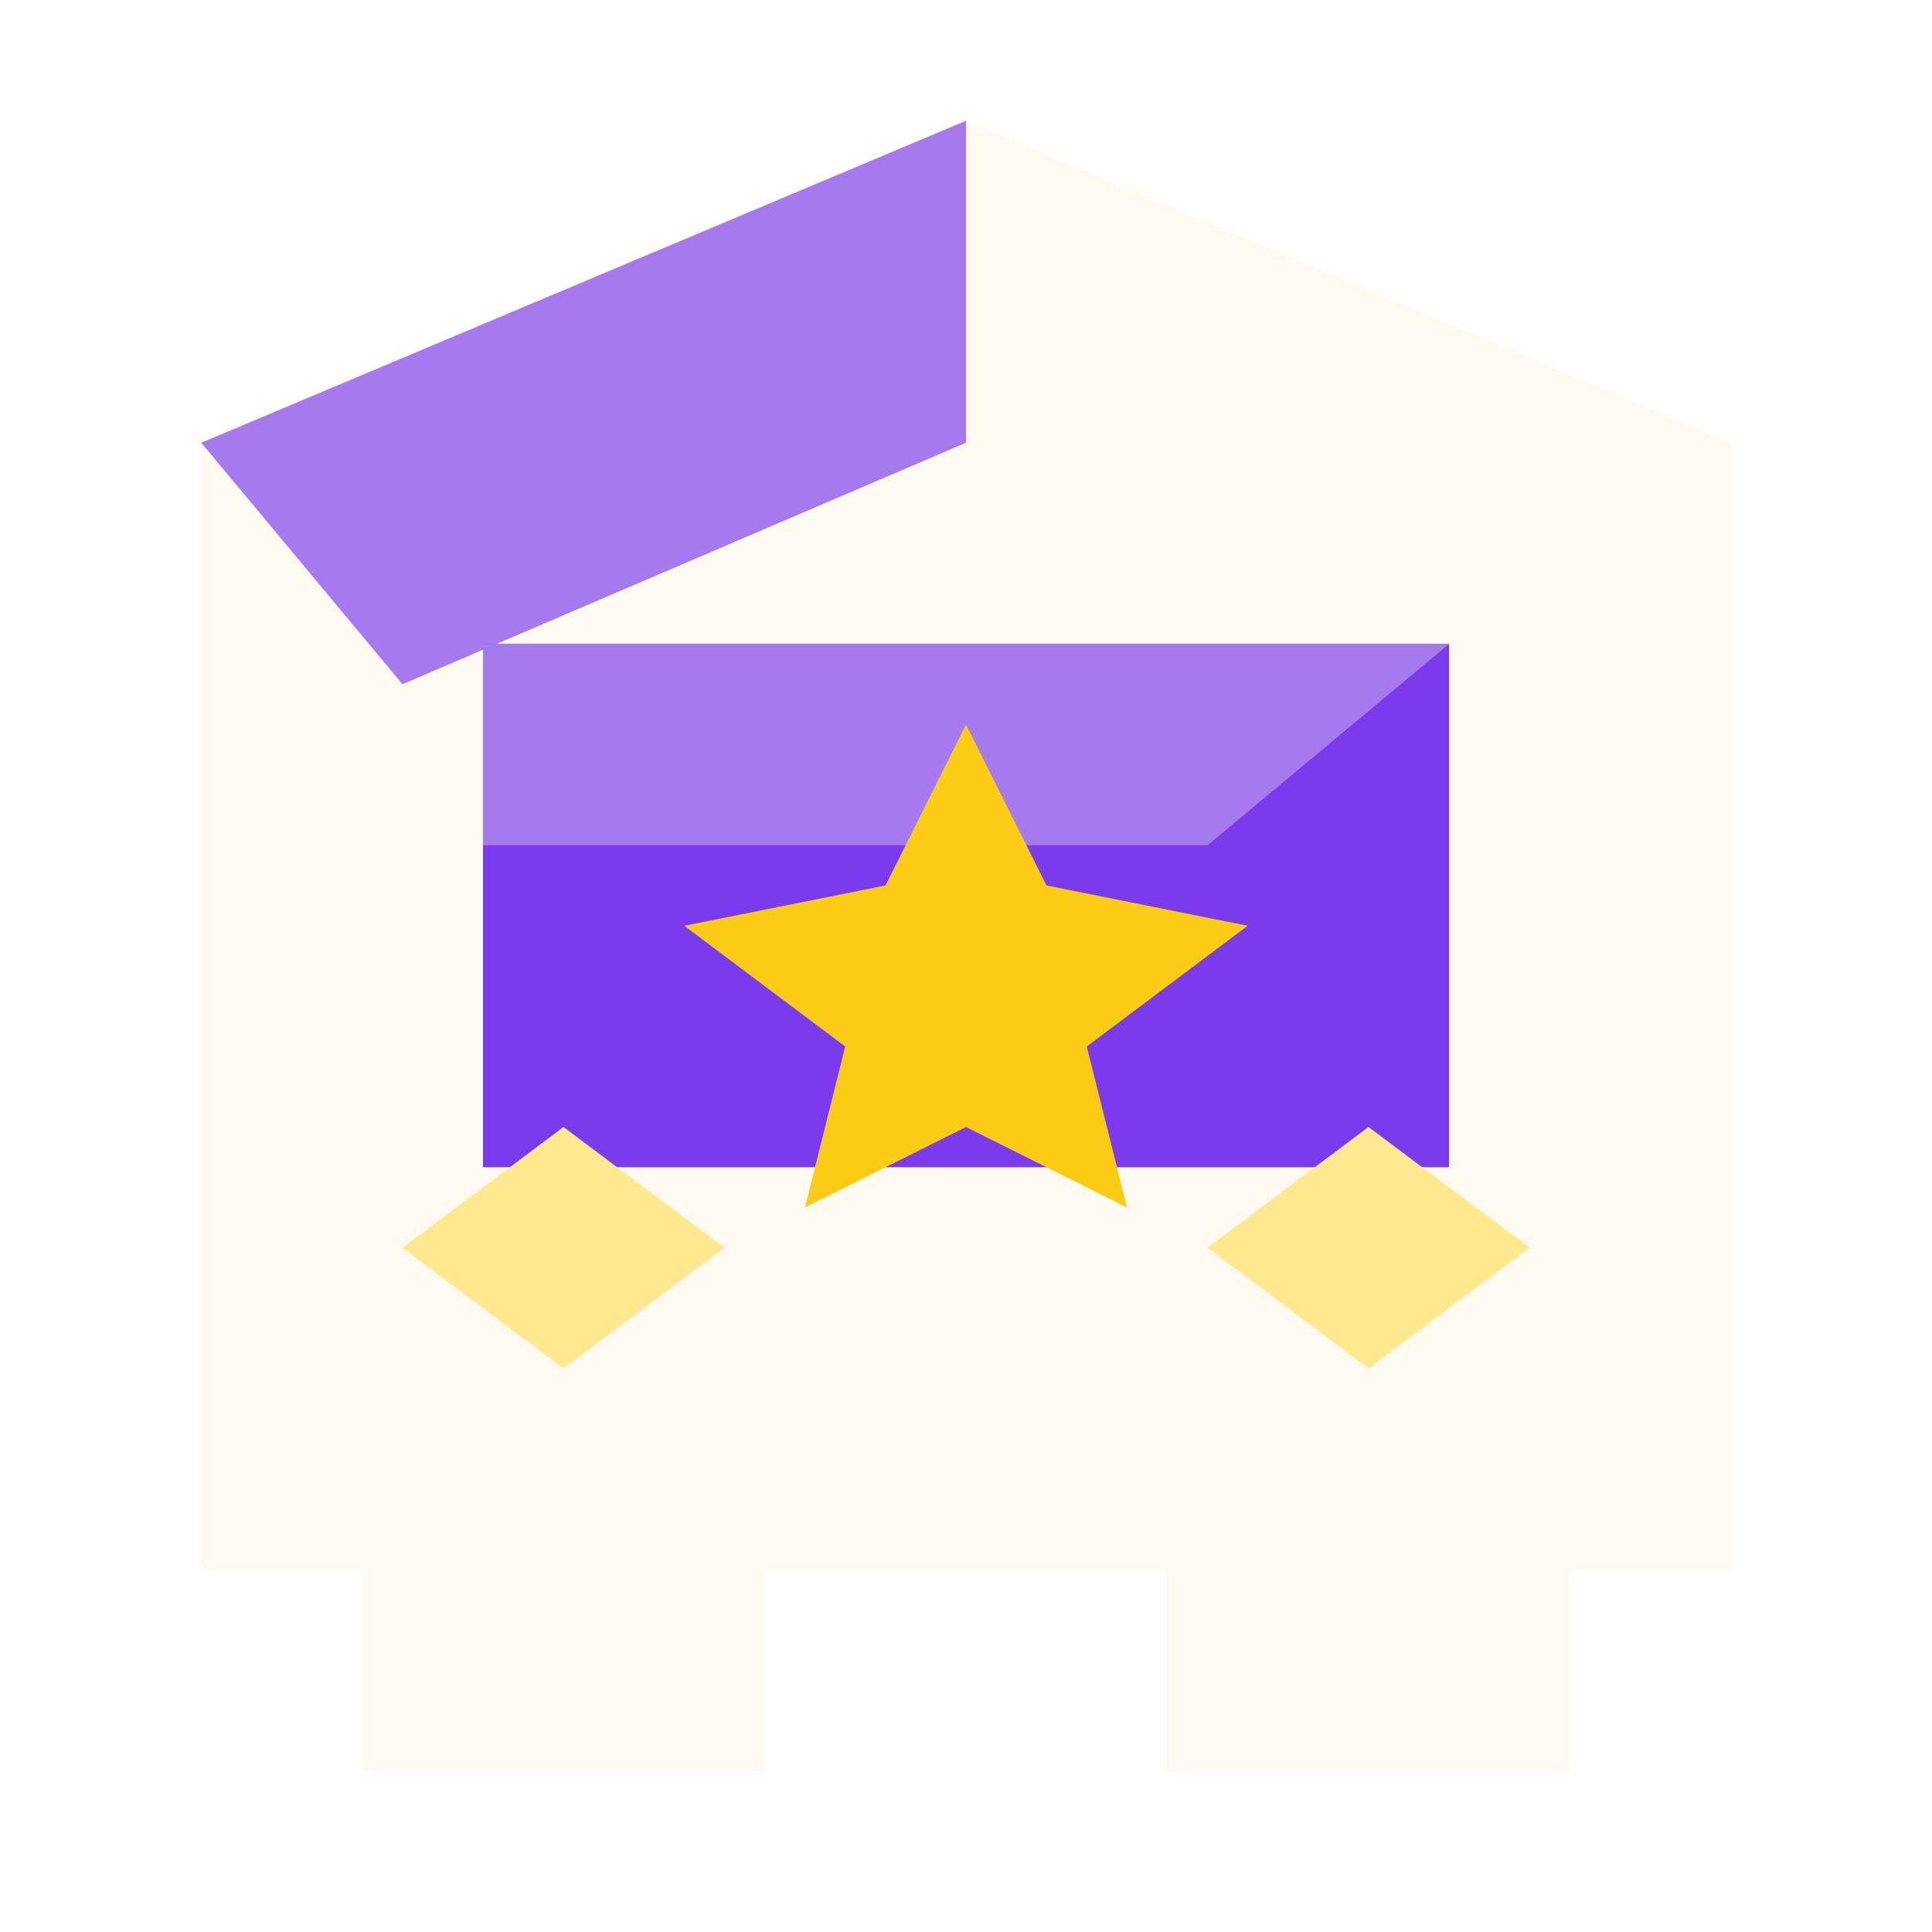
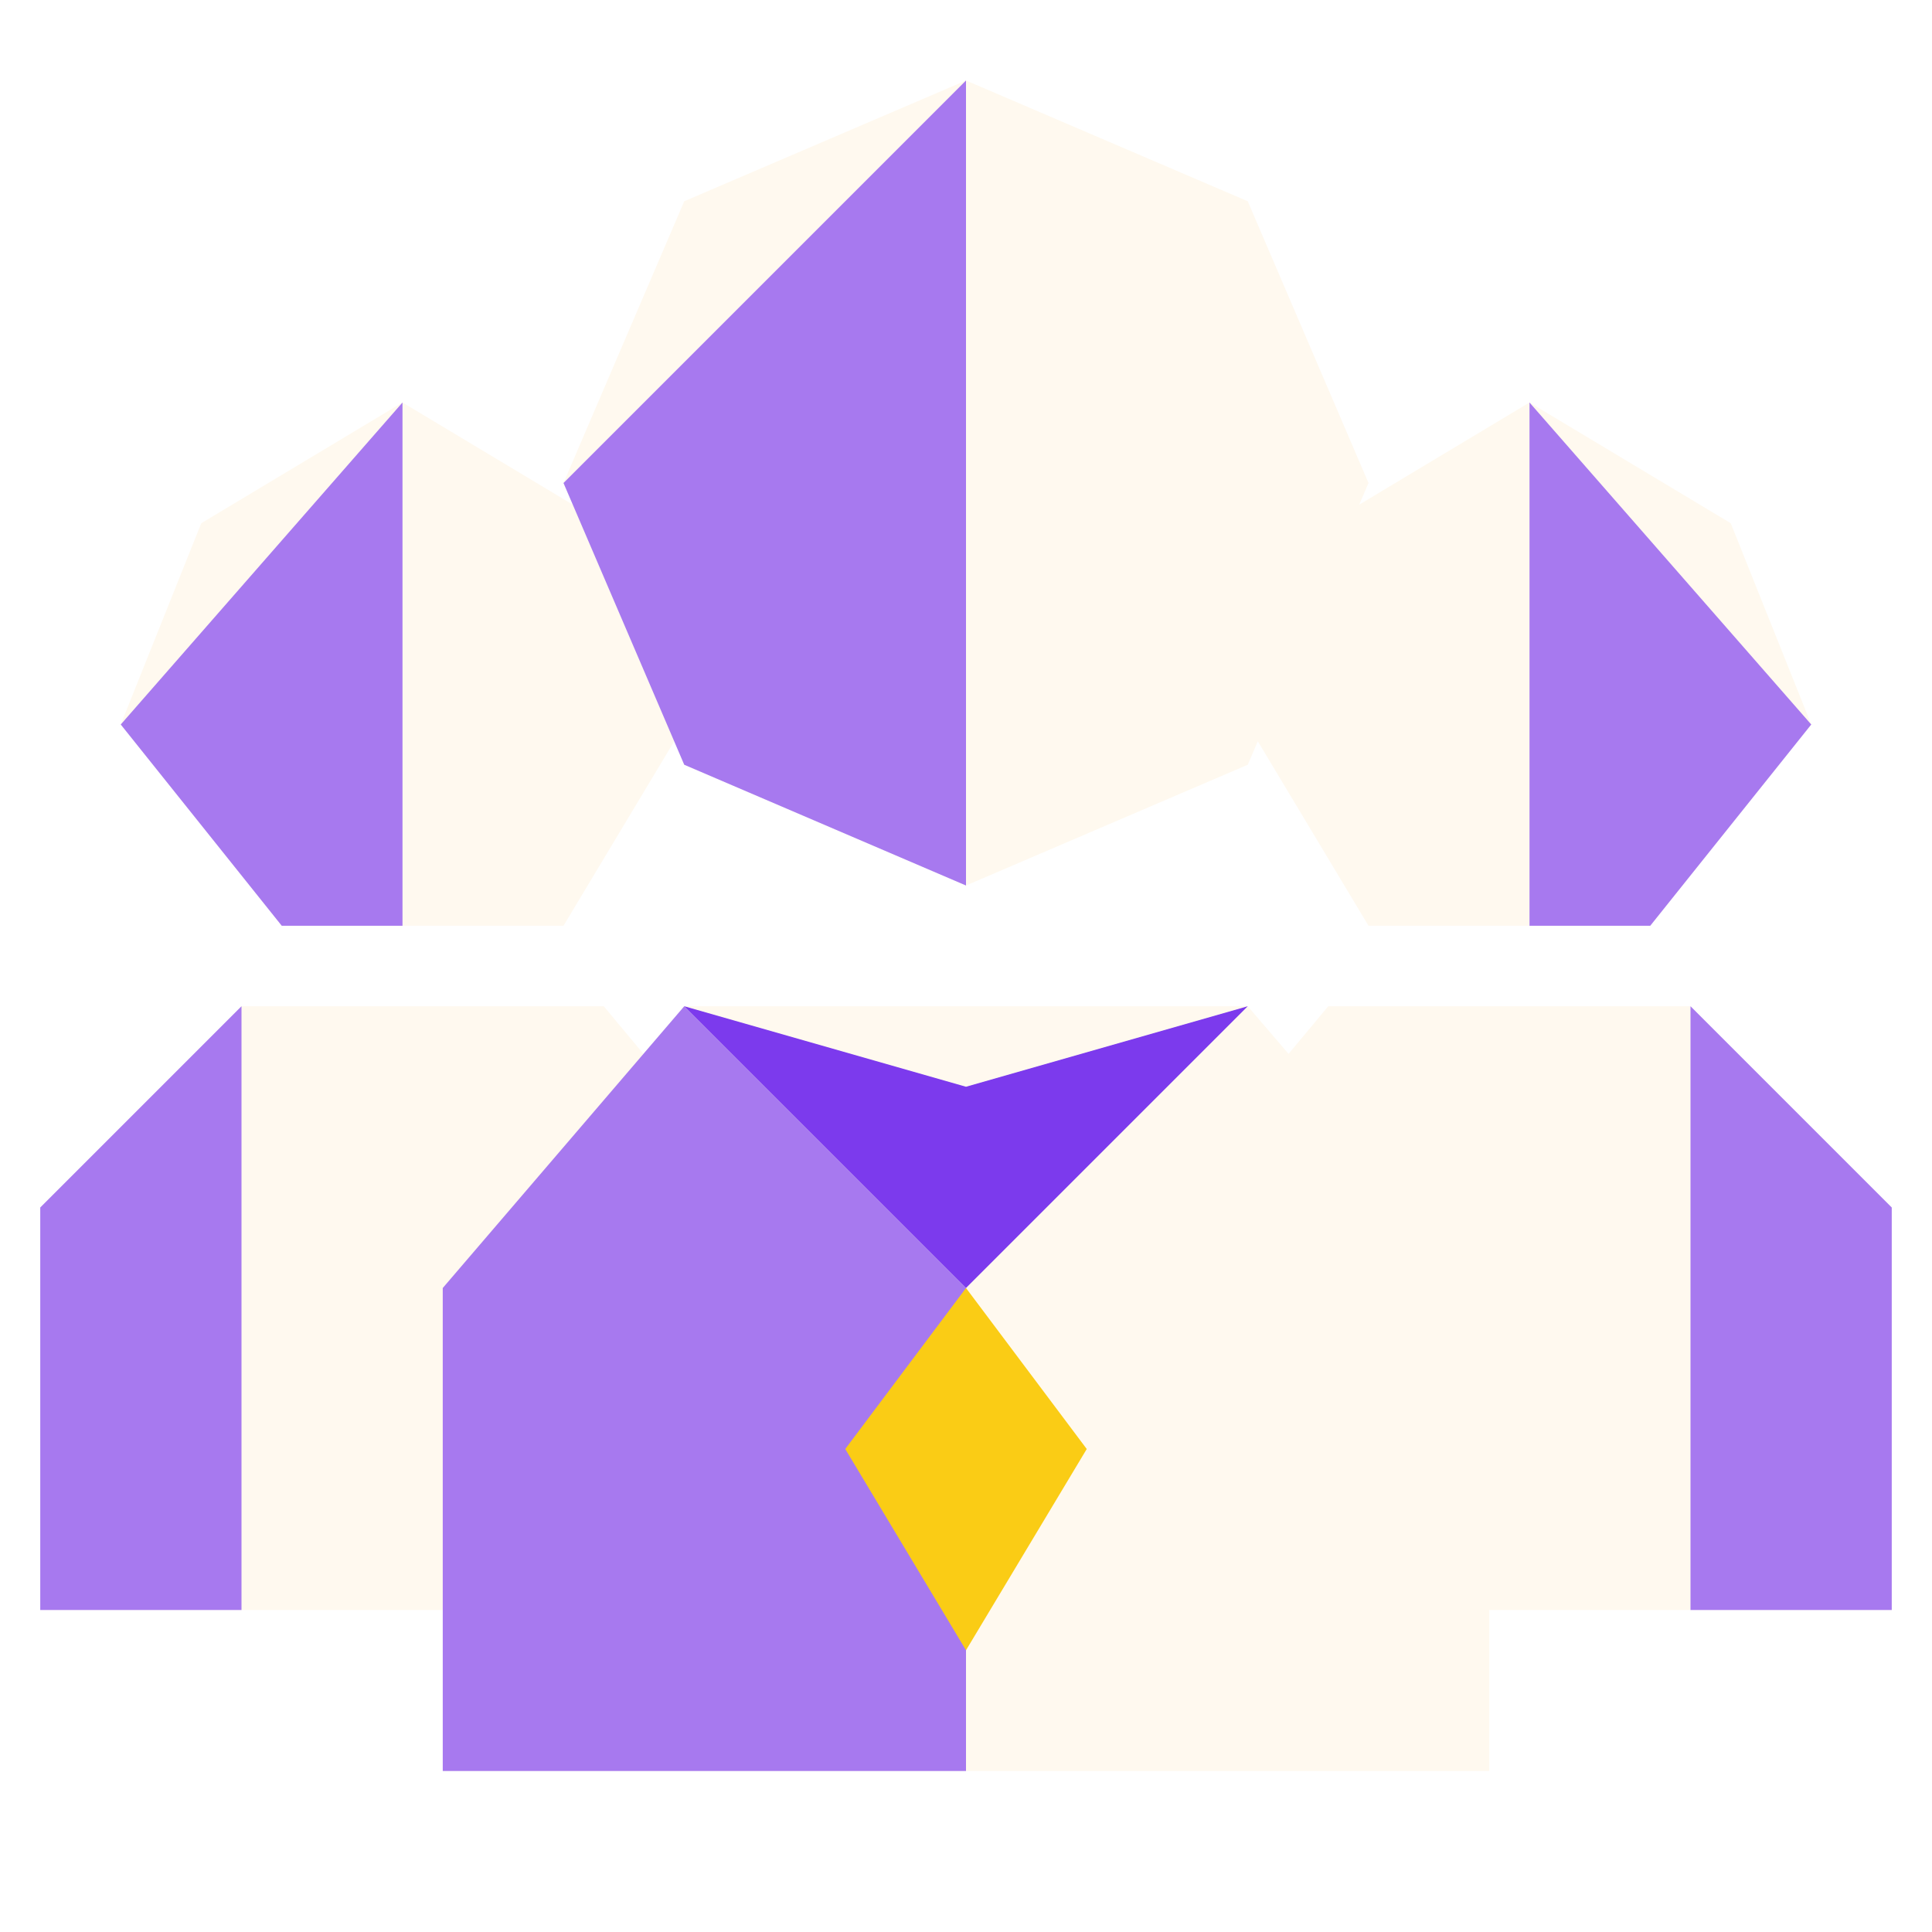
<svg xmlns="http://www.w3.org/2000/svg" viewBox="0 0 48 48">
-   <path fill="#FFF9EF" d="M5 11 24 3 43 11 43 39 5 39Z" />
-   <path fill="#A779EF" d="M5 11 24 3 24 11 10 17Z" />
-   <path fill="#7C3AED" d="M12 16H36V29H12Z" />
-   <path fill="#A779EF" d="M12 16H36L30 21H12Z" />
-   <path fill="#FACC15" d="m24 18 2 4 5 1-4 3 1 4-4-2-4 2 1-4-4-3 5-1Z" />
-   <path fill="#FFF9EF" d="m9 34 5-3 5 3v10H9Zm20 0 5-3 5 3v10H29Z" />
-   <path fill="#FFE88D" d="m14 28 4 3-4 3-4-3Zm20 0 4 3-4 3-4-3Z" />
+   <path fill="#FFF9EF" d="m5 13 5-3 5 3 2 5-3 5H7l-4-5Zm28 0 5-3 5 3 2 5-4 5h-7l-3-5ZM1 40V30l5-5h9l5 6v9Zm27 0V31l5-6h9l5 5v10Z" />
+   <path fill="#A779EF" d="m3 18 7-8v13H7ZM38 10l7 8-4 5h-3ZM1 30l5-5v15H1Zm41-5 5 5v10h-5Z" />
+   <path fill="#FFF9EF" d="m17 5 7-3 7 3 3 7-3 7-7 3-7-3-3-7ZM11 44V32l6-7h14l6 7v12Z" />
+   <path fill="#A779EF" d="m14 12 10-10v20l-7-3ZM11 32l6-7 7 7v12H11Z" />
+   <path fill="#7C3AED" d="m17 25 7 7 7-7-7 2Z" />
+   <path fill="#FACC15" d="m24 32 3 4-3 5-3-5Z" />
</svg>
